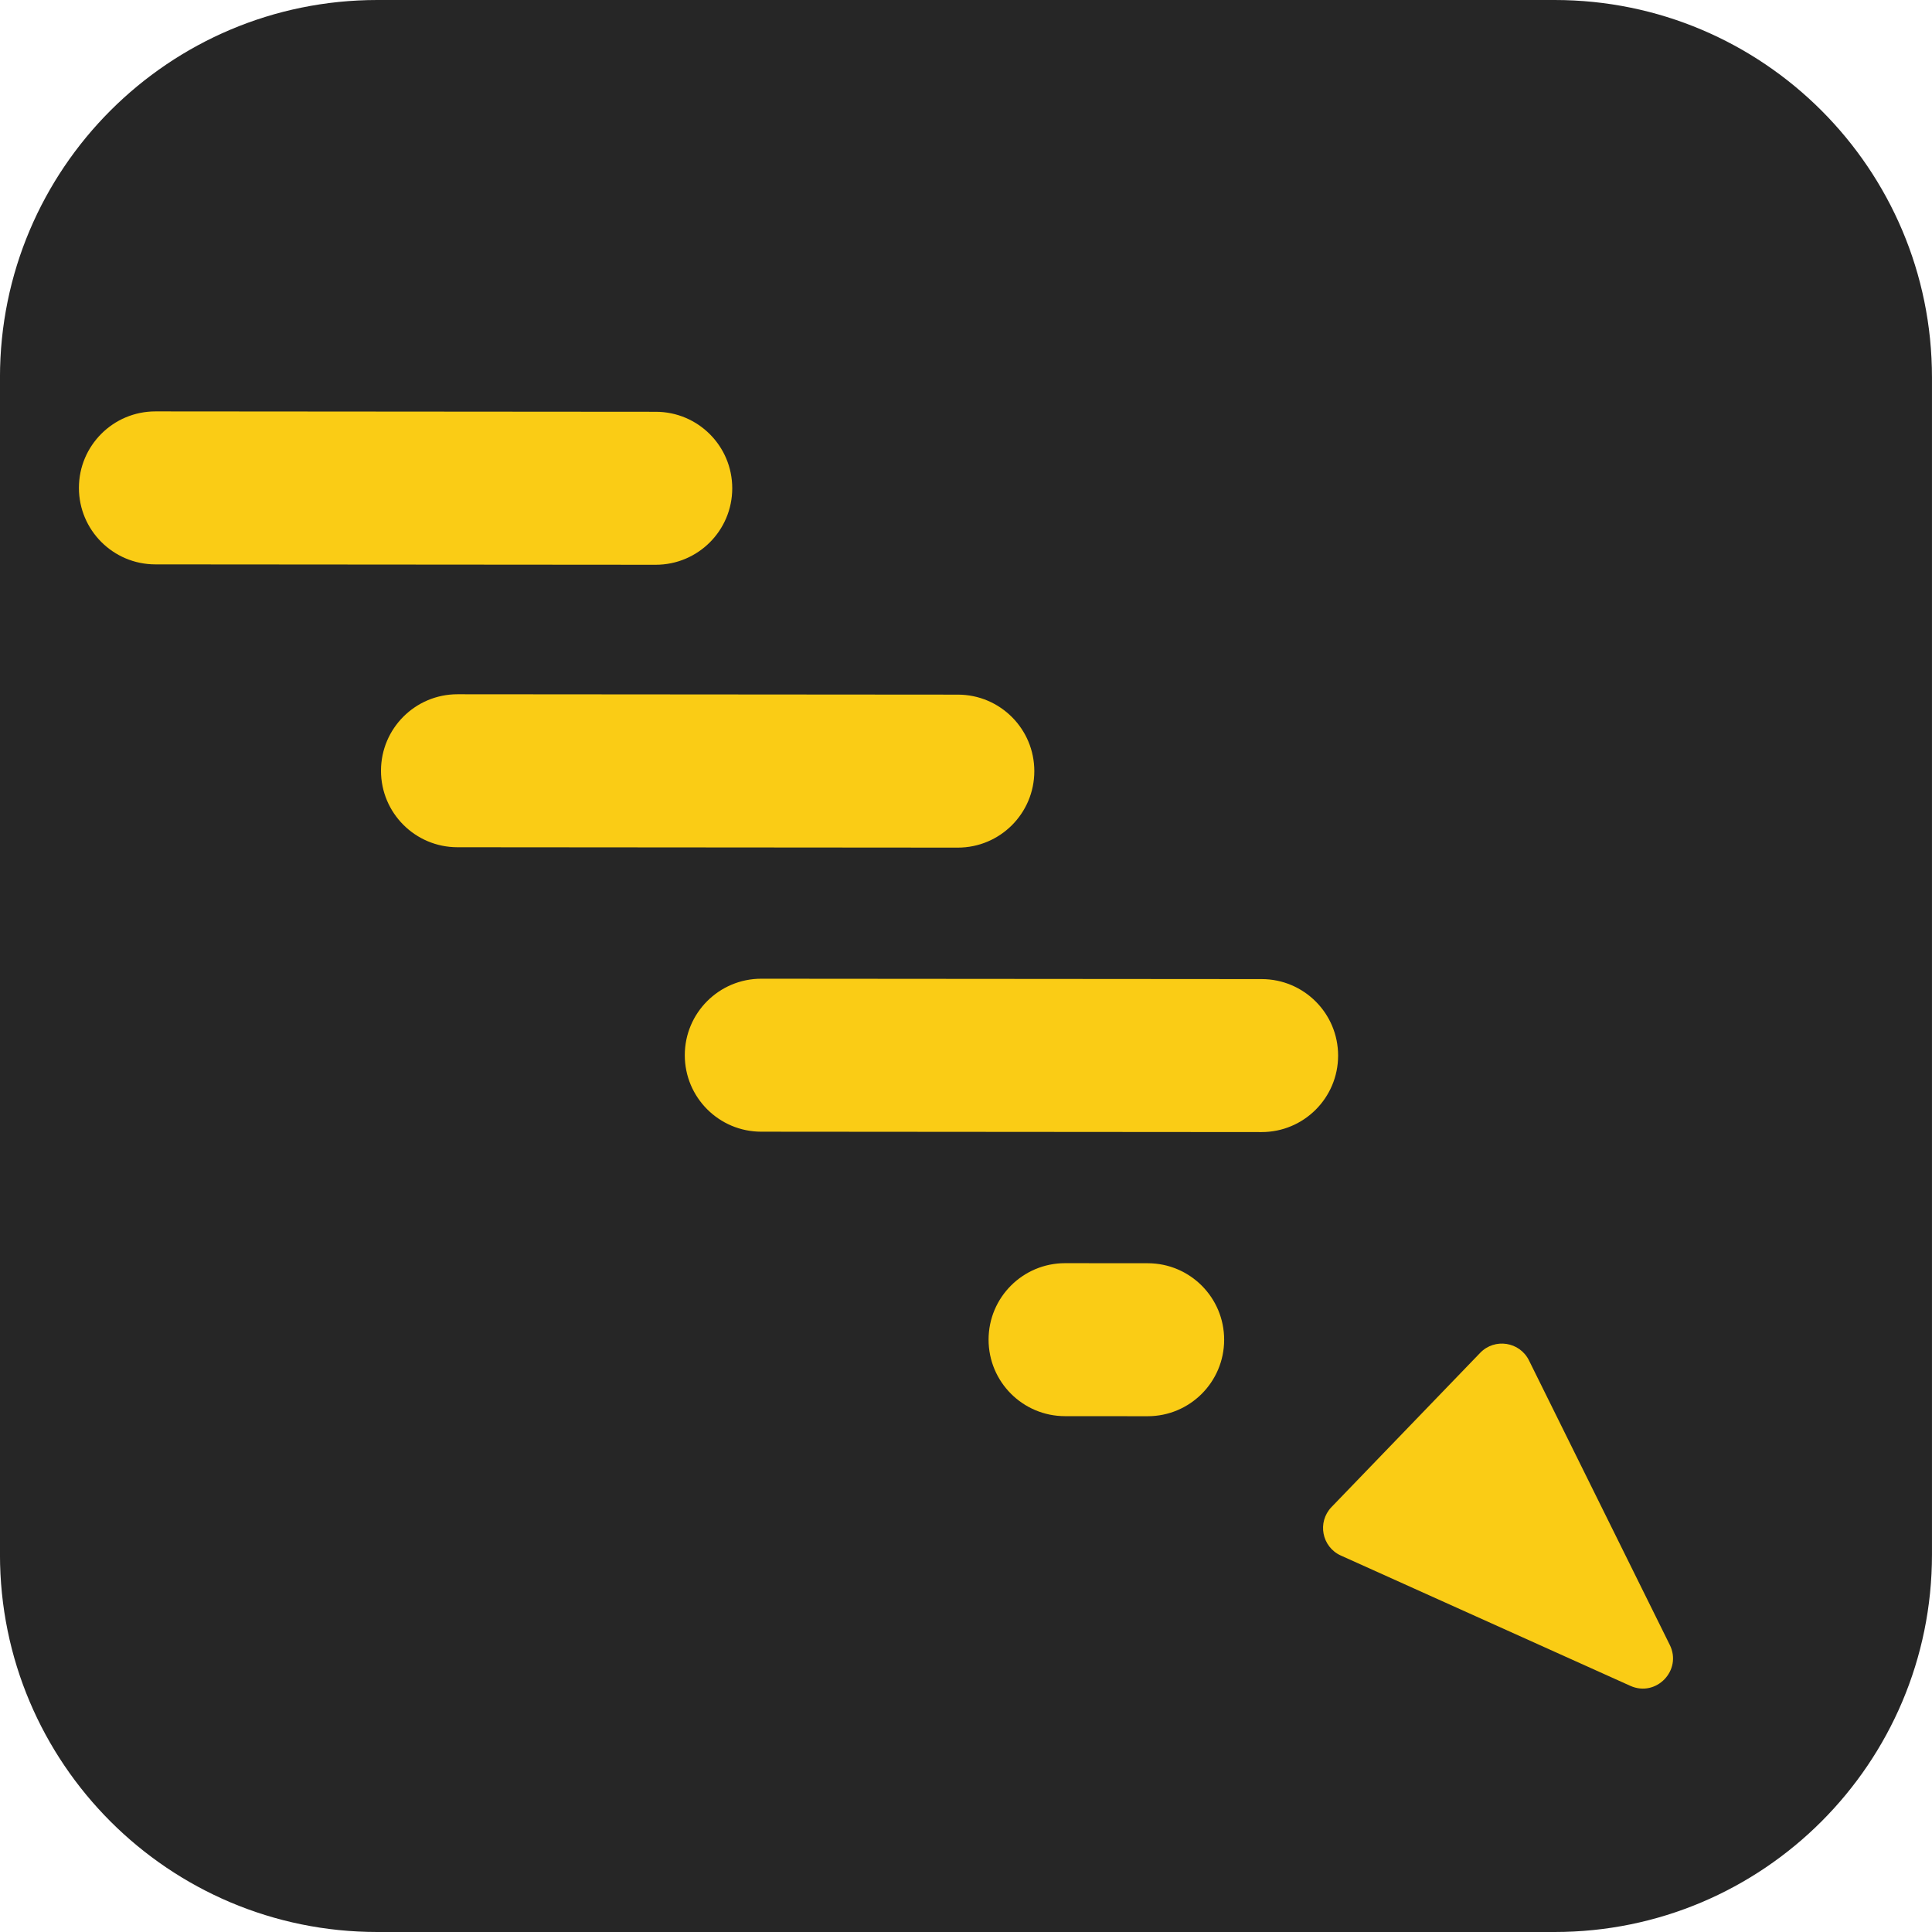
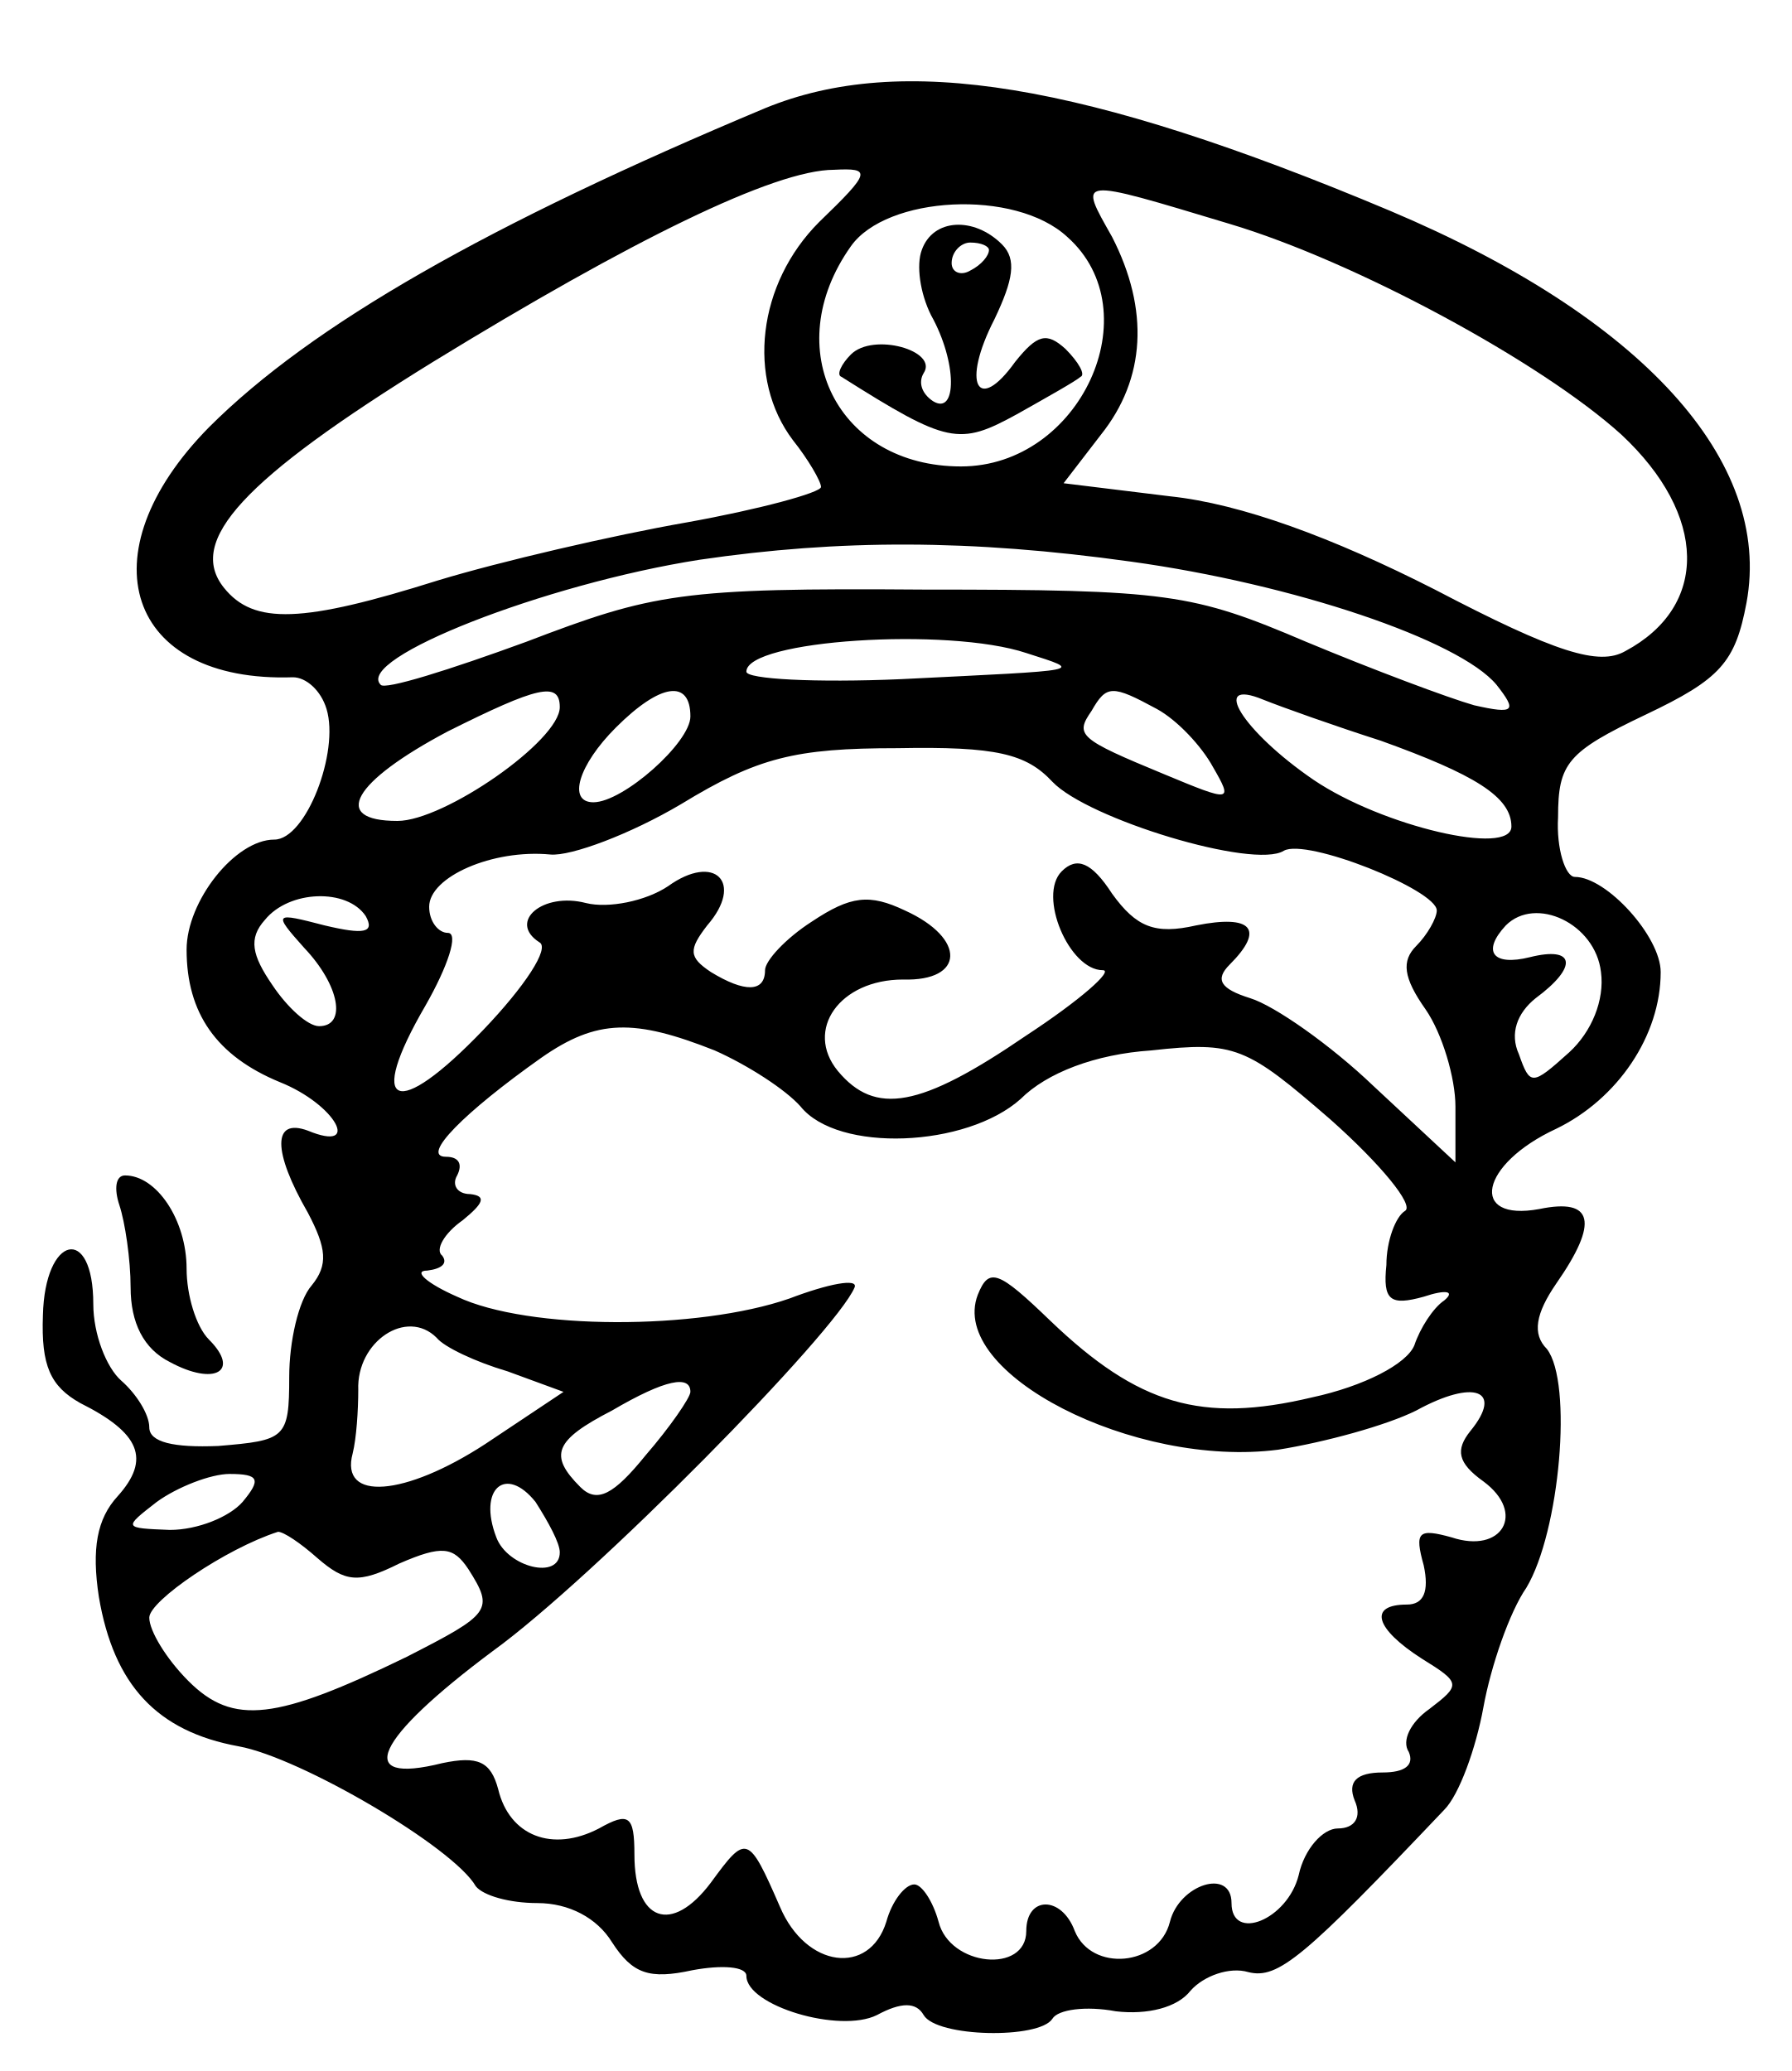
- <svg xmlns="http://www.w3.org/2000/svg" width="512" height="512" viewBox="0 0 512 512" fill="none">
-   <rect x="-0.006" y="-0" width="512" height="512" rx="100" fill="#262626" />
-   <rect x="20.93" y="109.01" width="173.138" height="40.543" rx="20.271" transform="rotate(0.0432252 20.9297 109.01)" fill="#FACC15" />
-   <rect x="100.982" y="183.969" width="173.138" height="40.543" rx="20.271" transform="rotate(0.0432252 100.982 183.969)" fill="#FACC15" />
-   <rect x="181.491" y="259.354" width="173.138" height="40.543" rx="20.271" transform="rotate(0.0432252 181.491 259.354)" fill="#FACC15" />
-   <rect x="261.998" y="334.739" width="62.431" height="40.543" rx="20.271" transform="rotate(0.0432252 261.998 334.739)" fill="#FACC15" />
-   <path d="M442.513 435.922C445.843 442.651 438.906 449.847 432.059 446.766L355.339 412.235C350.291 409.962 349.021 403.373 352.863 399.387L392.264 358.515C396.106 354.53 402.737 355.557 405.193 360.519L442.513 435.922Z" fill="#FACC15" />
+ <svg xmlns="http://www.w3.org/2000/svg" version="1.0" width="96pt" height="111pt" viewBox="0 0 96 111" preserveAspectRatio="xMidYMid meet">
+   <g transform="translate(0,111) scale(0.1,-0.1)" fill="#000000" stroke="none">
+     <path d="M410 1052 c-148 -62 -243 -116 -298 -171 -67 -68 -44 -137 45 -134 7 0 15 -7 18 -17 7 -23 -11 -70 -28 -70 -21 0 -47 -33 -47 -59 0 -34 16 -57 50 -71 30 -12 44 -38 15 -26 -19 7 -19 -11 0 -44 10 -19 11 -28 2 -39 -7 -8 -12 -30 -12 -49 0 -33 -2 -34 -38 -37 -24 -1 -37 2 -37 10 0 7 -7 18 -15 25 -8 7 -15 25 -15 41 0 43 -26 37 -27 -6 -1 -27 4 -38 20 -47 32 -16 38 -30 20 -50 -11 -12 -14 -28 -10 -54 8 -47 31 -72 75 -80 33 -6 115 -54 127 -75 4 -5 18 -9 33 -9 17 0 32 -8 40 -21 11 -17 20 -20 43 -15 16 3 29 2 29 -3 0 -16 50 -31 70 -21 13 7 21 7 25 0 7 -12 62 -13 69 -2 3 5 18 7 34 4 17 -2 33 2 40 11 7 8 21 13 31 10 16 -4 30 8 105 87 8 8 17 33 21 55 4 22 14 51 23 64 18 30 25 110 11 128 -8 8 -6 19 5 35 23 33 20 46 -9 40 -38 -7 -32 24 9 43 33 16 56 50 56 84 0 19 -29 51 -46 51 -5 0 -10 15 -9 32 0 29 5 35 47 55 40 19 48 28 54 60 14 76 -56 153 -191 210 -164 69 -262 85 -335 55z m29 -61 c-33 -33 -39 -84 -14 -117 8 -10 15 -22 15 -25 0 -3 -33 -12 -72 -19 -40 -7 -100 -21 -133 -31 -73 -23 -99 -24 -115 -4 -20 25 10 58 112 121 106 65 183 103 215 103 20 1 20 -1 -8 -28z m220 -1 c67 -20 167 -74 210 -113 46 -43 47 -92 2 -116 -14 -8 -37 -1 -102 33 -55 28 -104 46 -142 50 l-57 7 20 26 c24 30 26 67 6 106 -18 32 -20 32 63 7z m-87 -7 c45 -40 7 -123 -57 -123 -66 0 -98 63 -59 118 19 27 88 31 116 5z m34 -174 c87 -12 176 -42 196 -66 11 -14 10 -16 -12 -11 -14 4 -54 19 -90 34 -61 26 -74 28 -205 28 -130 1 -145 -2 -213 -28 -41 -15 -76 -26 -78 -23 -14 14 88 54 171 67 75 11 145 11 231 -1z m-56 -49 c31 -10 33 -9 -67 -14 -46 -2 -83 0 -83 4 0 17 108 24 150 10z m-250 -29 c0 -18 -62 -61 -87 -61 -36 0 -24 21 27 48 48 24 60 27 60 13z m70 -5 c0 -14 -36 -46 -52 -46 -14 0 -8 20 12 40 24 24 40 26 40 6z m250 4 c11 -6 24 -20 30 -31 11 -19 10 -19 -26 -4 -46 19 -48 21 -39 34 8 14 11 14 35 1z m120 -17 c50 -18 70 -30 70 -46 0 -16 -69 0 -106 25 -38 26 -56 55 -27 43 10 -4 38 -14 63 -22z m-176 -22 c19 -20 108 -47 124 -37 12 7 82 -21 82 -32 0 -4 -5 -13 -11 -19 -8 -8 -7 -17 5 -34 9 -13 16 -37 16 -52 l0 -30 -44 41 c-23 22 -53 43 -66 47 -16 5 -19 10 -11 18 19 19 12 27 -18 21 -22 -5 -32 -1 -45 17 -11 17 -19 20 -27 12 -13 -13 4 -53 22 -53 6 0 -12 -16 -41 -35 -57 -39 -81 -43 -101 -19 -18 22 1 49 35 49 33 -1 34 22 1 37 -19 9 -29 8 -50 -6 -14 -9 -25 -21 -25 -26 0 -12 -11 -12 -29 -1 -12 8 -12 12 -2 25 20 23 4 39 -21 21 -12 -8 -32 -12 -44 -9 -23 6 -42 -10 -25 -21 6 -3 -8 -24 -30 -47 -47 -49 -63 -42 -31 13 12 21 18 39 12 39 -5 0 -10 6 -10 14 0 16 34 31 65 28 11 -1 43 11 70 27 41 25 61 30 116 30 53 1 69 -3 83 -18z m-368 -72 c5 -9 -1 -10 -22 -5 -27 7 -28 7 -11 -12 19 -20 23 -42 8 -42 -6 0 -17 10 -25 22 -11 16 -13 25 -4 35 13 16 44 17 54 2z m662 -30 c2 -15 -5 -32 -17 -43 -20 -18 -21 -18 -27 -1 -5 11 -1 22 9 30 23 17 21 28 -3 22 -20 -5 -26 3 -13 17 16 16 48 1 51 -25z m-475 -42 c18 -8 38 -21 46 -30 20 -25 89 -22 118 4 14 14 40 24 70 26 45 5 51 2 96 -37 27 -24 45 -46 40 -49 -5 -3 -10 -16 -10 -29 -2 -19 2 -22 20 -17 12 4 17 3 11 -2 -6 -4 -13 -15 -16 -24 -4 -10 -27 -22 -55 -28 -59 -14 -93 -4 -140 41 -28 27 -33 29 -39 14 -16 -42 84 -93 161 -83 25 4 58 13 74 21 31 17 47 11 29 -11 -8 -10 -7 -17 7 -27 23 -17 10 -39 -17 -30 -18 5 -20 3 -15 -15 3 -14 0 -21 -9 -21 -21 0 -17 -13 8 -29 21 -13 21 -14 4 -27 -10 -7 -15 -17 -11 -23 3 -7 -2 -11 -14 -11 -14 0 -19 -5 -15 -15 4 -9 0 -15 -9 -15 -8 0 -18 -11 -21 -25 -6 -24 -36 -36 -36 -15 0 19 -28 10 -33 -10 -6 -24 -42 -27 -51 -5 -7 19 -26 19 -26 0 0 -23 -41 -19 -47 5 -3 11 -9 20 -13 20 -5 0 -12 -9 -15 -20 -9 -29 -43 -25 -57 8 -17 39 -18 39 -37 13 -21 -28 -41 -21 -41 15 0 21 -3 23 -19 14 -25 -13 -48 -4 -54 21 -4 15 -11 18 -30 14 -48 -12 -36 13 27 60 54 39 184 171 194 195 2 5 -14 2 -35 -6 -49 -17 -140 -17 -178 1 -16 7 -24 14 -16 14 8 1 11 4 8 8 -4 3 1 12 11 19 11 9 13 13 4 14 -7 0 -10 5 -7 10 3 6 1 10 -6 10 -14 0 10 24 51 53 30 21 50 21 93 4z m-149 -154 c4 -5 21 -13 38 -18 l30 -11 -42 -28 c-43 -28 -78 -31 -71 -5 2 8 3 23 3 34 -1 26 26 44 42 28z m136 -29 c0 -3 -11 -19 -24 -34 -17 -21 -26 -26 -35 -17 -17 17 -14 25 17 41 29 17 42 19 42 10z m-240 -59 c-7 -8 -24 -15 -39 -15 -25 1 -25 1 -7 15 11 8 29 15 39 15 16 0 17 -3 7 -15z m170 -27 c0 -15 -28 -8 -34 8 -10 26 5 39 21 19 7 -11 13 -22 13 -27z m-130 -3 c15 -13 22 -14 44 -3 23 10 29 9 37 -3 14 -22 12 -24 -33 -47 -70 -34 -93 -37 -117 -13 -12 12 -21 27 -21 34 0 9 41 37 69 46 3 0 12 -6 21 -14z" />
+     <path d="M494 976 c-3 -8 -1 -23 5 -35 14 -25 14 -54 1 -46 -6 4 -8 10 -5 15 8 12 -27 22 -39 10 -5 -5 -8 -11 -5 -12 57 -36 63 -37 94 -20 16 9 32 18 34 20 3 1 -1 8 -8 15 -10 9 -15 8 -27 -7 -20 -28 -29 -12 -11 23 10 21 12 32 4 40 -15 15 -37 14 -43 -3z m36 0 c0 -3 -4 -8 -10 -11 -5 -3 -10 -1 -10 4 0 6 5 11 10 11 6 0 10 -2 10 -4z" />
+     <path d="M64 464 c3 -9 6 -29 6 -44 0 -19 7 -33 21 -40 24 -13 38 -5 21 12 -7 7 -12 24 -12 38 0 26 -16 50 -33 50 -5 0 -6 -7 -3 -16z" />
+   </g>
</svg>
